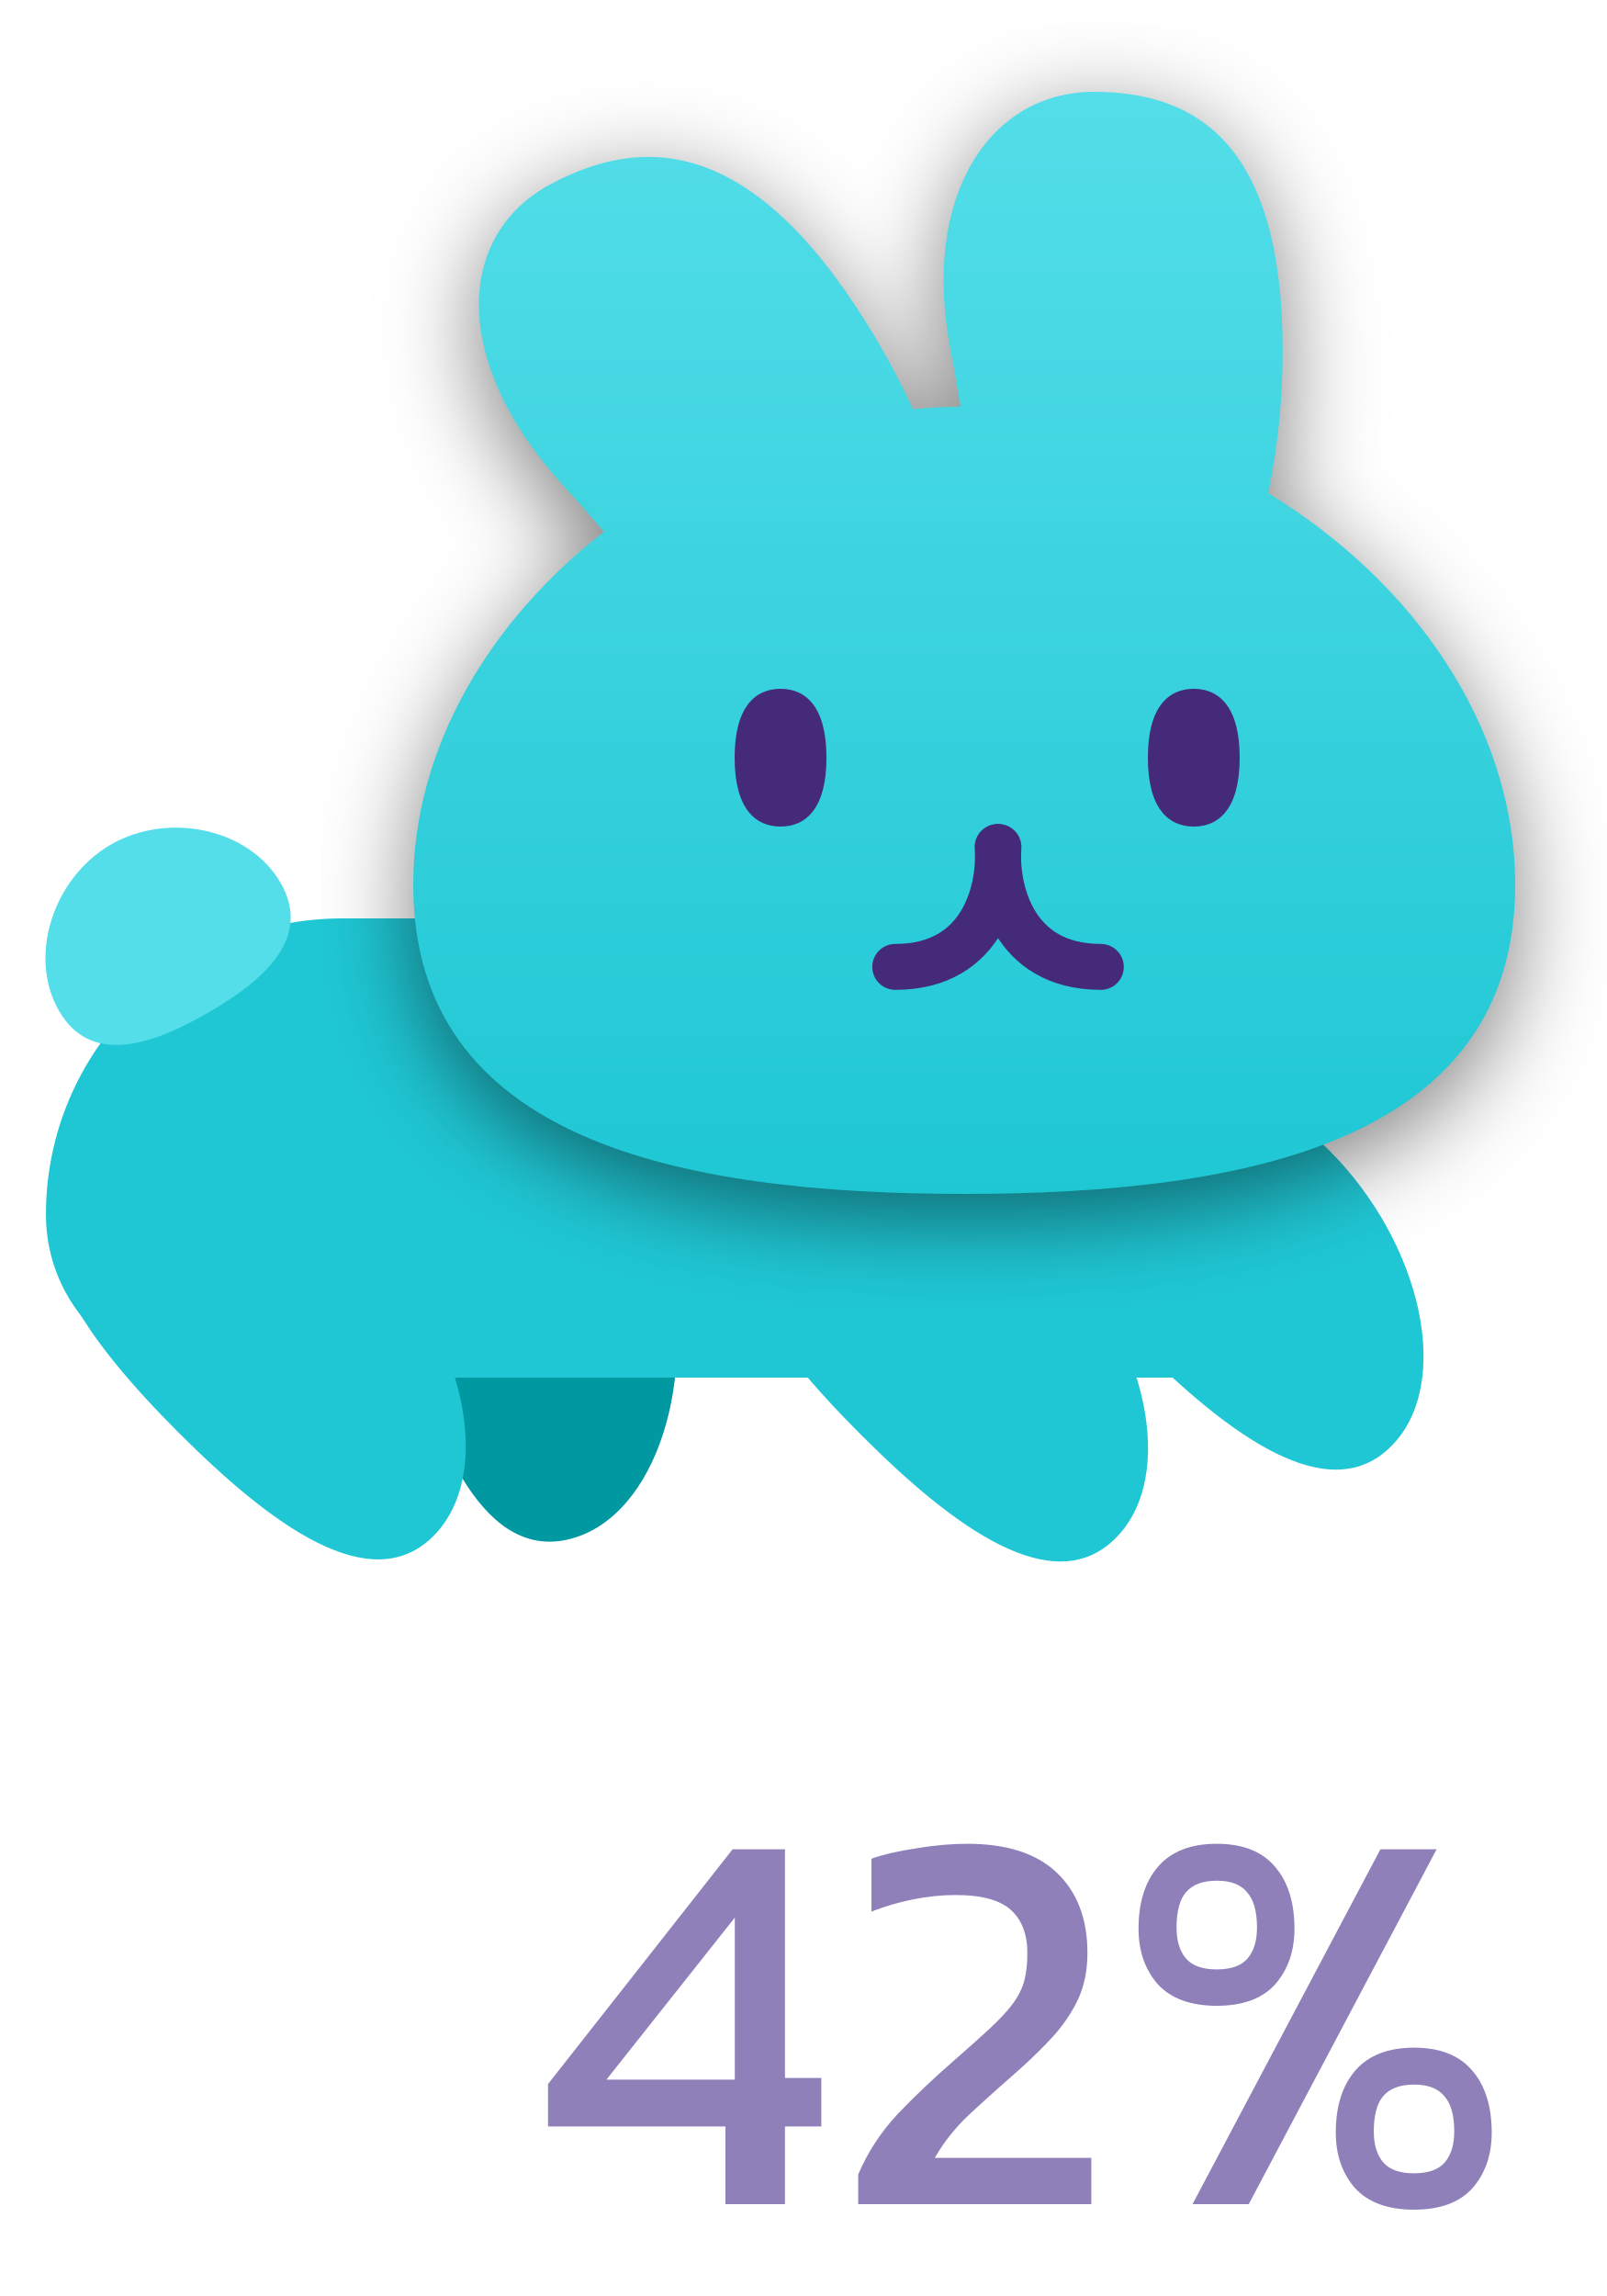
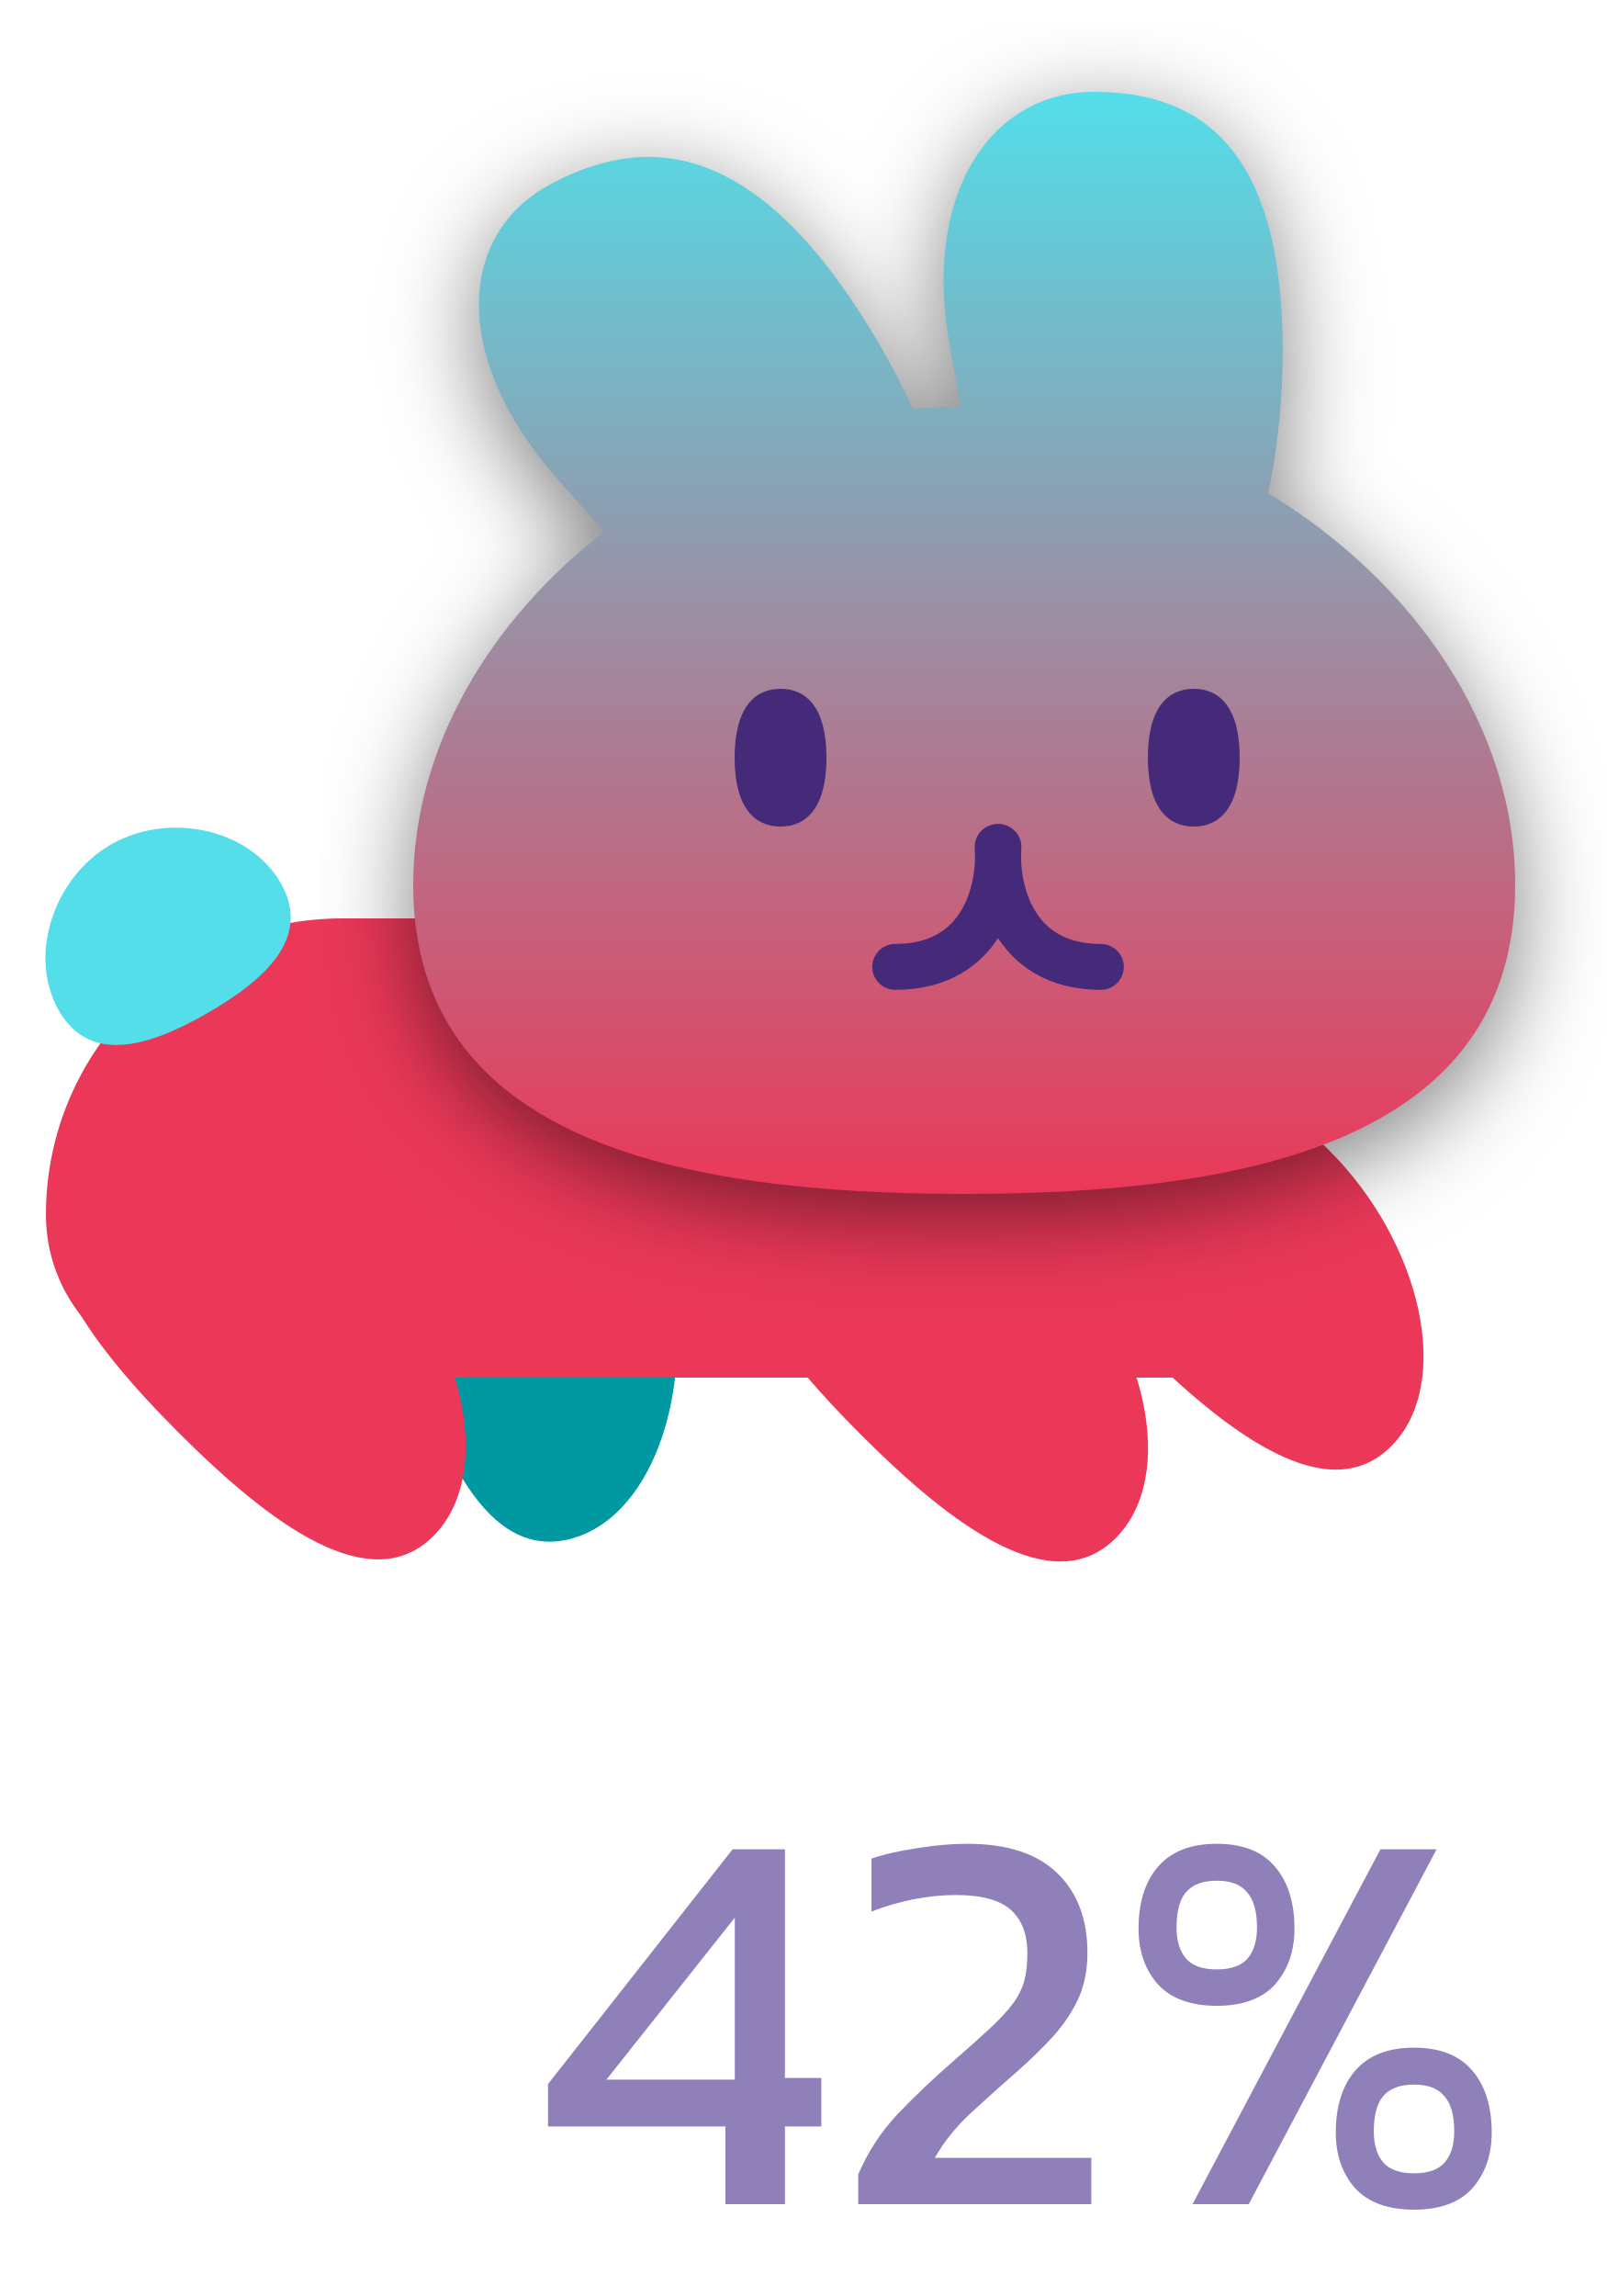
<svg xmlns="http://www.w3.org/2000/svg" width="35" height="50" viewBox="0 0 35 50" fill="none">
  <path d="M9.588 22.865C7.729 23.363 8.025 26.033 8.764 28.79C9.502 31.546 10.581 34.006 12.44 33.508C14.299 33.01 15.233 30.01 14.495 27.254C13.756 24.498 11.447 22.367 9.588 22.865Z" fill="#0098A1" />
-   <path d="M1 26.452C1 22.889 3.888 20 7.452 20H13V30H4.548C2.589 30 1 28.411 1 26.452Z" fill="#1FC7D4" />
+   <path d="M1 26.452C1 22.889 3.888 20 7.452 20H13V30H4.548C2.589 30 1 28.411 1 26.452Z" fill="#eb3858" />
  <path d="M6.111 19.225C6.797 20.412 5.778 21.334 4.528 22.056C3.278 22.778 1.97 23.199 1.284 22.011C0.599 20.824 1.163 19.115 2.413 18.393C3.663 17.672 5.425 18.037 6.111 19.225Z" fill="#53DEE9" />
-   <path d="M1.647 25.66C0.286 27.021 1.878 29.185 3.895 31.203C5.913 33.221 8.077 34.812 9.438 33.452C10.799 32.091 10.108 29.025 8.091 27.008C6.073 24.99 3.007 24.299 1.647 25.66Z" fill="#1FC7D4" />
-   <rect width="1" height="10" transform="matrix(-1 0 0 1 14 20)" fill="#1FC7D4" />
-   <rect x="9" y="20" width="17" height="10" fill="#1FC7D4" />
-   <path d="M16.507 25.706C15.146 27.067 16.738 29.231 18.756 31.249C20.773 33.267 22.938 34.858 24.298 33.497C25.659 32.137 24.968 29.071 22.951 27.053C20.933 25.036 17.868 24.345 16.507 25.706Z" fill="#1FC7D4" />
-   <path d="M22.507 23.706C21.146 25.067 22.738 27.231 24.756 29.249C26.773 31.267 28.938 32.858 30.298 31.497C31.659 30.137 30.968 27.071 28.951 25.053C26.933 23.036 23.868 22.345 22.507 23.706Z" fill="#1FC7D4" />
+   <path d="M1.647 25.66C0.286 27.021 1.878 29.185 3.895 31.203C5.913 33.221 8.077 34.812 9.438 33.452C10.799 32.091 10.108 29.025 8.091 27.008C6.073 24.99 3.007 24.299 1.647 25.66Z" fill="#eb3858" />
+   <rect width="1" height="10" transform="matrix(-1 0 0 1 14 20)" fill="#eb3858" />
+   <rect x="9" y="20" width="17" height="10" fill="#eb3858" />
+   <path d="M16.507 25.706C15.146 27.067 16.738 29.231 18.756 31.249C20.773 33.267 22.938 34.858 24.298 33.497C25.659 32.137 24.968 29.071 22.951 27.053C20.933 25.036 17.868 24.345 16.507 25.706Z" fill="#eb3858" />
+   <path d="M22.507 23.706C21.146 25.067 22.738 27.231 24.756 29.249C26.773 31.267 28.938 32.858 30.298 31.497C31.659 30.137 30.968 27.071 28.951 25.053C26.933 23.036 23.868 22.345 22.507 23.706Z" fill="#eb3858" />
  <g filter="url(#filter0_d)">
    <path fill-rule="evenodd" clip-rule="evenodd" d="M20.705 7.634C20.781 8.027 20.852 8.438 20.919 8.857C20.573 8.86 20.227 8.877 19.884 8.909C19.603 8.295 19.269 7.672 18.884 7.053C16.396 3.051 14.062 2.901 11.989 4.013C9.915 5.124 9.811 7.896 12.283 10.592C12.57 10.905 12.863 11.238 13.157 11.58C10.66 13.516 9 16.291 9 19.27C9 24.829 14.785 26 21 26C27.215 26 33 24.829 33 19.27C33 15.828 30.784 12.658 27.621 10.741C27.824 9.785 27.936 8.735 27.936 7.634C27.936 3.172 26.095 2 23.824 2C21.553 2 20.051 4.271 20.705 7.634Z" fill="url(#paint0_linear_bunny_full)" />
  </g>
  <path d="M21.728 18.445C21.796 19.315 21.445 21.056 19.498 21.056" stroke="#452A7A" stroke-linecap="round" />
  <path d="M21.746 18.445C21.678 19.315 22.03 21.056 23.976 21.056" stroke="#452A7A" stroke-linecap="round" />
  <path d="M18 16.5C18 17.605 17.552 18 17 18C16.448 18 16 17.605 16 16.5C16 15.395 16.448 15 17 15C17.552 15 18 15.395 18 16.5Z" fill="#452A7A" />
  <path d="M27 16.5C27 17.605 26.552 18 26 18C25.448 18 25 17.605 25 16.5C25 15.395 25.448 15 26 15C26.552 15 27 15.395 27 16.5Z" fill="#452A7A" />
  <path d="M15.8 48V46.308H11.936V45.384L15.956 40.272H17.096V45.252H17.888V46.308H17.096V48H15.8ZM13.208 45.288H16.004V41.76L13.208 45.288ZM18.692 48V47.352C18.9 46.864 19.188 46.424 19.556 46.032C19.932 45.64 20.332 45.26 20.756 44.892C21.076 44.612 21.34 44.376 21.548 44.184C21.764 43.984 21.932 43.804 22.052 43.644C22.172 43.484 22.256 43.32 22.304 43.152C22.352 42.976 22.376 42.772 22.376 42.54C22.376 42.124 22.256 41.808 22.016 41.592C21.776 41.376 21.376 41.268 20.816 41.268C20.512 41.268 20.2 41.3 19.88 41.364C19.568 41.428 19.268 41.516 18.98 41.628V40.476C19.26 40.38 19.592 40.304 19.976 40.248C20.36 40.184 20.724 40.152 21.068 40.152C21.932 40.152 22.584 40.364 23.024 40.788C23.464 41.212 23.684 41.792 23.684 42.528C23.684 42.896 23.62 43.224 23.492 43.512C23.364 43.792 23.188 44.06 22.964 44.316C22.74 44.564 22.48 44.82 22.184 45.084C21.816 45.404 21.468 45.716 21.14 46.02C20.82 46.316 20.56 46.64 20.36 46.992H23.768V48H18.692ZM26.501 43.68C25.933 43.68 25.505 43.524 25.217 43.212C24.937 42.892 24.797 42.488 24.797 42C24.797 41.432 24.937 40.984 25.217 40.656C25.505 40.32 25.933 40.152 26.501 40.152C27.069 40.152 27.493 40.32 27.773 40.656C28.053 40.984 28.193 41.432 28.193 42C28.193 42.488 28.053 42.892 27.773 43.212C27.493 43.524 27.069 43.68 26.501 43.68ZM25.973 48L30.065 40.272H31.289L27.197 48H25.973ZM26.501 42.888C26.813 42.888 27.037 42.808 27.173 42.648C27.309 42.488 27.377 42.264 27.377 41.976C27.377 41.624 27.305 41.368 27.161 41.208C27.025 41.04 26.805 40.956 26.501 40.956C26.197 40.956 25.973 41.04 25.829 41.208C25.693 41.368 25.625 41.624 25.625 41.976C25.625 42.264 25.693 42.488 25.829 42.648C25.965 42.808 26.189 42.888 26.501 42.888ZM30.797 48.12C30.229 48.12 29.801 47.964 29.513 47.652C29.233 47.332 29.093 46.928 29.093 46.44C29.093 45.872 29.233 45.424 29.513 45.096C29.801 44.76 30.229 44.592 30.797 44.592C31.365 44.592 31.789 44.76 32.069 45.096C32.349 45.424 32.489 45.872 32.489 46.44C32.489 46.928 32.349 47.332 32.069 47.652C31.789 47.964 31.365 48.12 30.797 48.12ZM30.797 47.328C31.109 47.328 31.333 47.248 31.469 47.088C31.605 46.928 31.673 46.704 31.673 46.416C31.673 46.064 31.601 45.808 31.457 45.648C31.321 45.48 31.101 45.396 30.797 45.396C30.493 45.396 30.269 45.48 30.125 45.648C29.989 45.808 29.921 46.064 29.921 46.416C29.921 46.704 29.989 46.928 30.125 47.088C30.261 47.248 30.485 47.328 30.797 47.328Z" fill="#8F80BA" />
  <defs>
    <filter id="filter0_d" x="7" y="0.5" width="28" height="28" filterUnits="userSpaceOnUse" color-interpolation-filters="sRGB">
      <feFlood flood-opacity="0" result="BackgroundImageFix" />
      <feColorMatrix in="SourceAlpha" type="matrix" values="0 0 0 0 0 0 0 0 0 0 0 0 0 0 0 0 0 0 127 0" />
      <feOffset dy="0.5" />
      <feGaussianBlur stdDeviation="1" />
      <feColorMatrix type="matrix" values="0 0 0 0 0 0 0 0 0 0 0 0 0 0 0 0 0 0 0.5 0" />
      <feBlend mode="normal" in2="BackgroundImageFix" result="effect1_dropShadow" />
      <feBlend mode="normal" in="SourceGraphic" in2="effect1_dropShadow" result="shape" />
    </filter>
    <linearGradient id="paint0_linear_bunny_full" x1="21" y1="2" x2="21" y2="26" gradientUnits="userSpaceOnUse">
      <stop stop-color="#53DEE9" />
-       <stop offset="1" stop-color="#1FC7D4" />
+       <stop offset="1" stop-color="#eb3858" />
    </linearGradient>
  </defs>
</svg>
